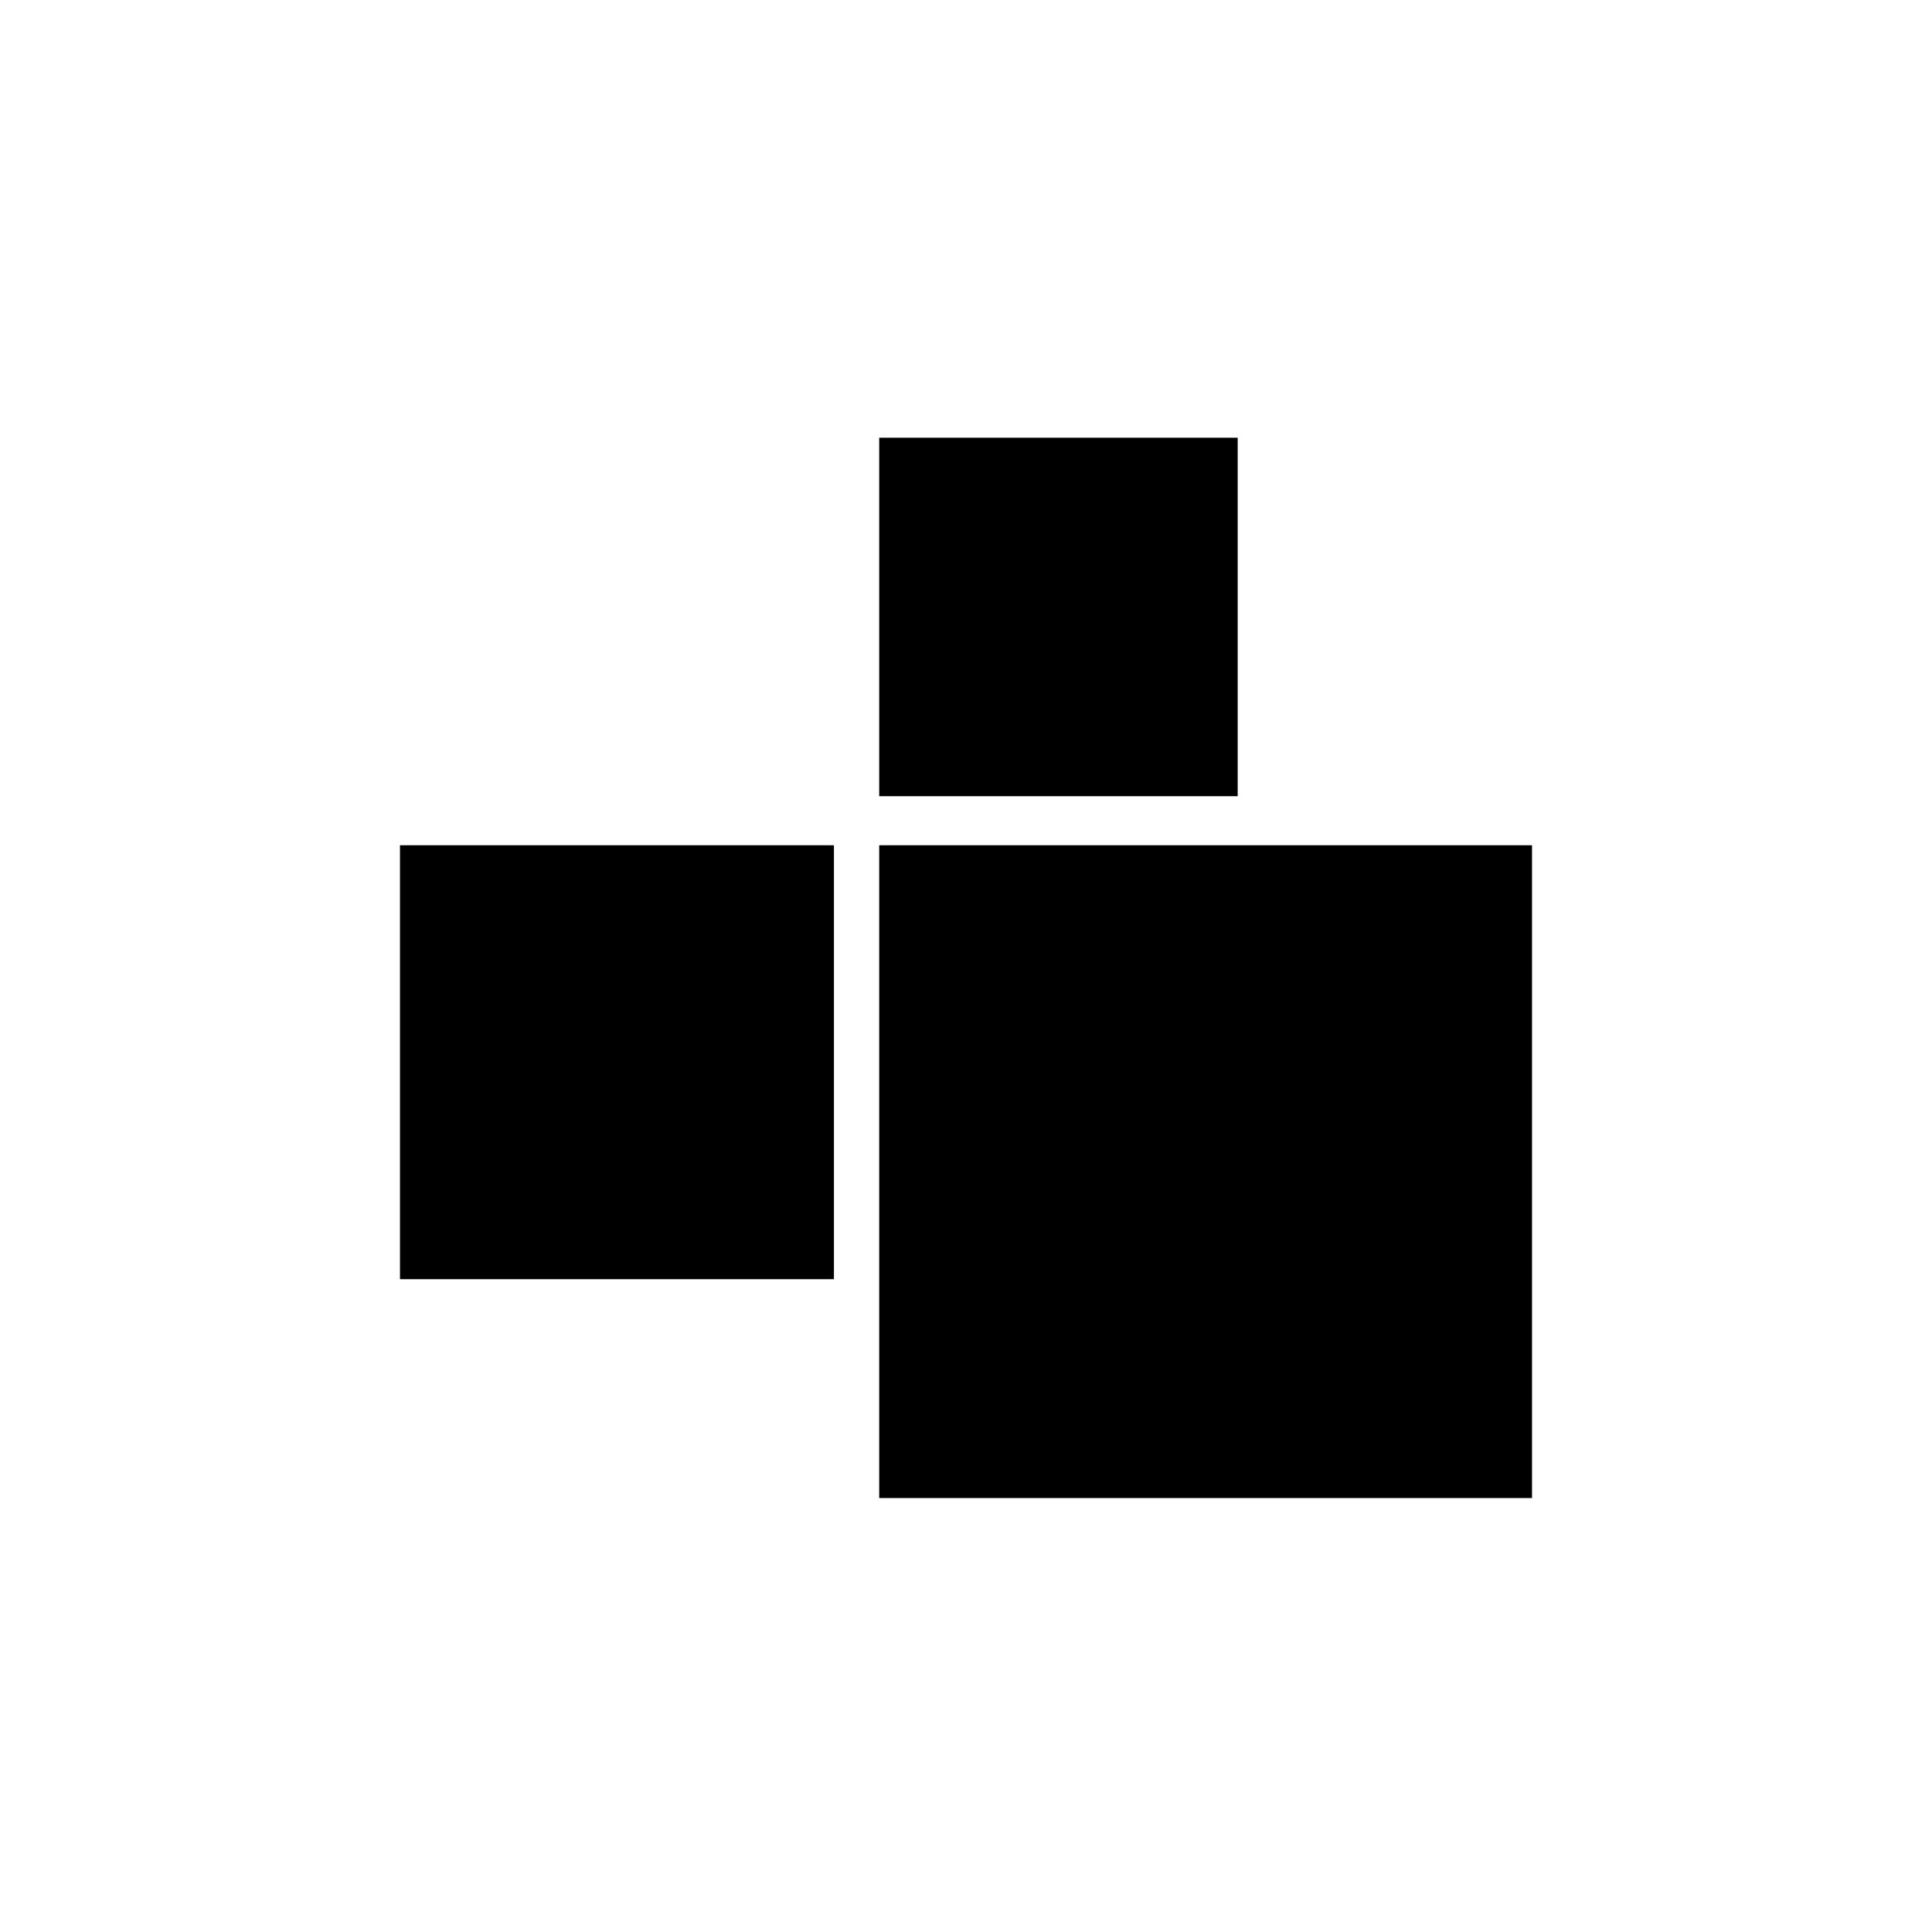
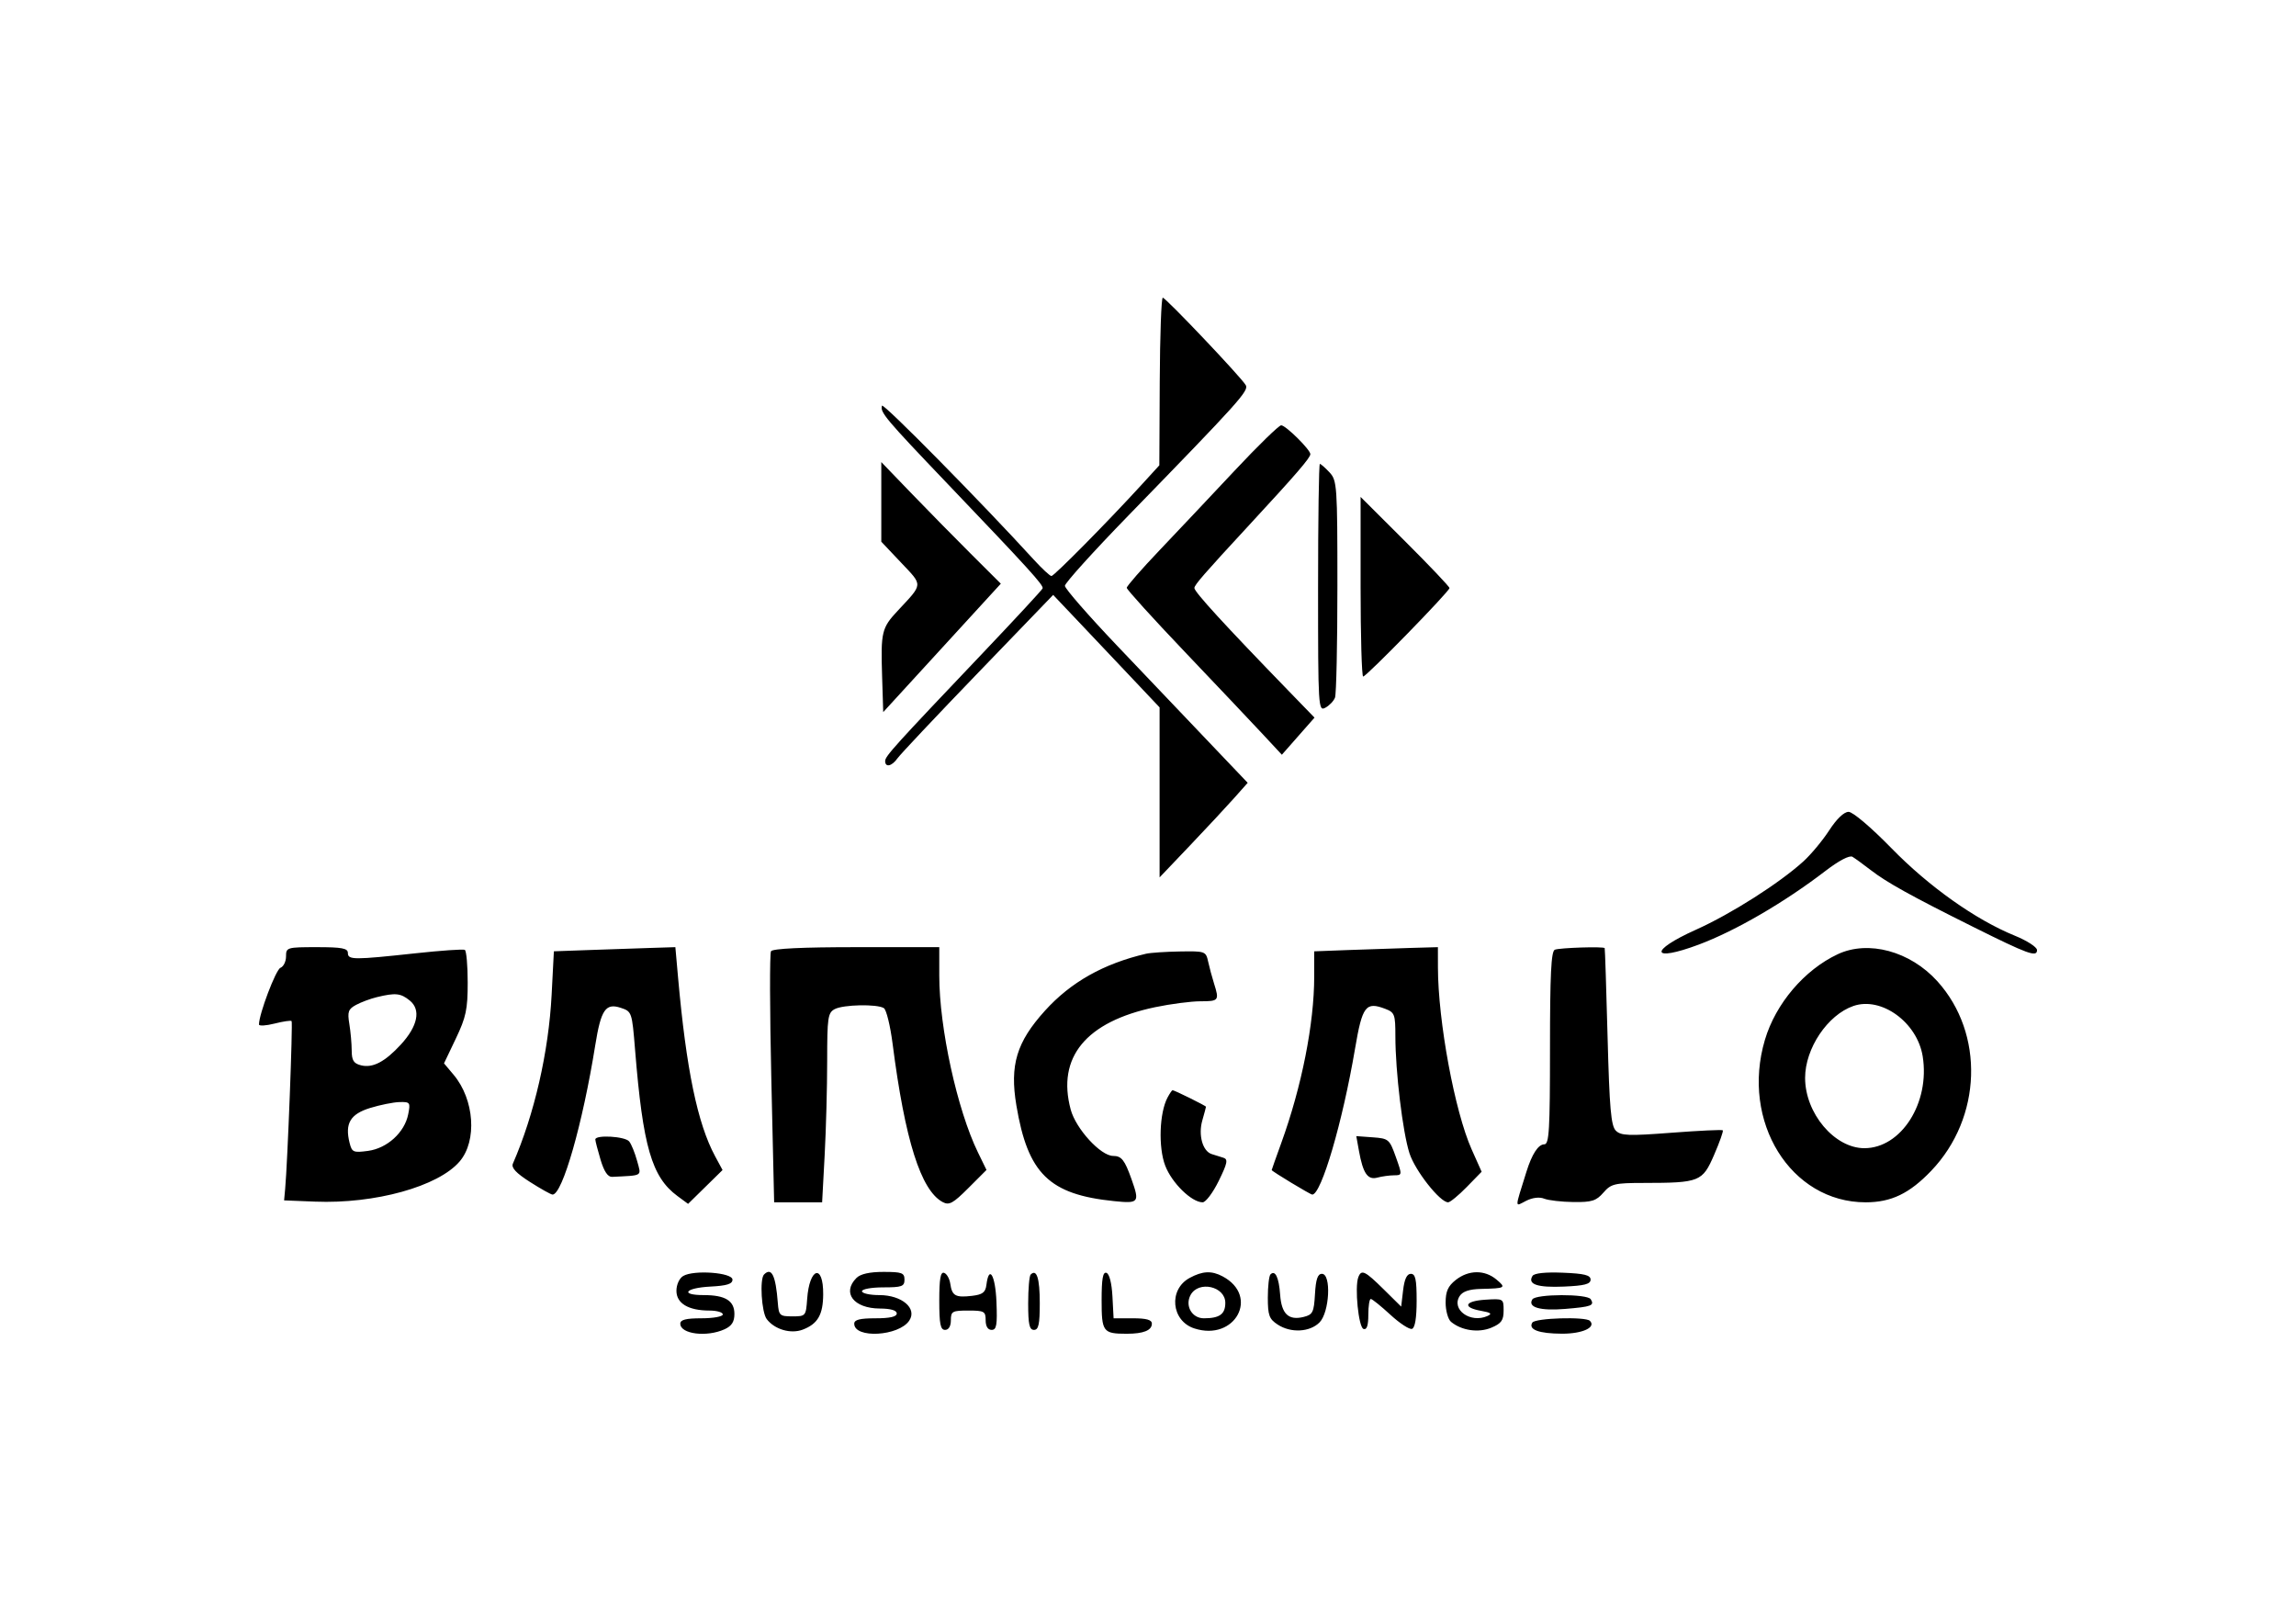
- <svg xmlns="http://www.w3.org/2000/svg" width="512" height="512" viewBox="0 0 512 512" version="1.1">
-   <path d="M 233 163.500 L 233 211 280.500 211 L 328 211 328 163.500 L 328 116 280.500 116 L 233 116 233 163.500 M 106 281.500 L 106 339 163.500 339 L 221 339 221 281.500 L 221 224 163.500 224 L 106 224 106 281.500 M 233 310.500 L 233 397 319.500 397 L 406 397 406 310.500 L 406 224 319.500 224 L 233 224 233 310.500" stroke="none" fill="black" fill-rule="evenodd" />
+ <svg xmlns="http://www.w3.org/2000/svg" width="594" height="420" viewBox="0 0 594 420" version="1.1">
+   <path d="M 300.038 98.682 L 299.933 120.364 295.300 125.432 C 286.607 134.942, 272.721 149, 272.020 149 C 271.636 149, 269.575 147.088, 267.442 144.750 C 253.942 129.961, 228.460 104.121, 228.186 104.942 C 227.630 106.610, 229.014 108.258, 245.136 125.134 C 266.224 147.206, 270.019 151.380, 269.739 152.193 C 269.607 152.574, 262.737 159.999, 254.471 168.693 C 231.353 193.007, 229 195.607, 229 196.847 C 229 198.603, 230.729 198.224, 232.193 196.146 C 232.912 195.126, 242.267 185.200, 252.983 174.088 L 272.465 153.884 278.483 160.230 C 281.792 163.721, 287.988 170.267, 292.250 174.777 L 300 182.978 300 204.966 L 300 226.953 307.836 218.727 C 312.145 214.202, 317.273 208.697, 319.232 206.494 L 322.792 202.488 312.646 191.839 C 307.066 185.982, 296.425 174.809, 289 167.010 C 281.575 159.210, 275.500 152.246, 275.500 151.532 C 275.500 150.819, 282.925 142.604, 292 133.277 C 320.694 103.786, 323.140 101.068, 322.290 99.619 C 321.059 97.523, 301.583 77.004, 300.822 77.002 C 300.449 77.001, 300.096 86.757, 300.038 98.682 M 319.456 121.695 C 313.430 128.128, 304.675 137.408, 300 142.319 C 295.325 147.230, 291.500 151.607, 291.500 152.047 C 291.500 152.486, 298.285 159.968, 306.577 168.673 C 314.869 177.378, 323.899 186.913, 326.642 189.863 L 331.631 195.227 335.855 190.427 L 340.080 185.628 333.229 178.564 C 316.719 161.540, 308.999 153.107, 309.001 152.097 C 309.003 151.311, 311.568 148.364, 323.110 135.888 C 335.334 122.674, 339 118.426, 339 117.474 C 339 116.312, 332.643 110.023, 331.456 110.011 C 330.882 110.005, 325.482 115.263, 319.456 121.695 M 228 129.821 L 228 140.120 233.133 145.547 C 238.832 151.573, 238.882 150.876, 232.231 157.999 C 228.101 162.422, 227.850 163.474, 228.207 174.850 L 228.500 184.200 243.712 167.590 L 258.924 150.981 251.159 143.241 C 246.888 138.983, 239.930 131.905, 235.697 127.512 L 228 119.523 228 129.821 M 341 152.035 C 341 183.093, 341.057 184.040, 342.882 183.063 C 343.918 182.509, 345.043 181.331, 345.382 180.446 C 345.722 179.561, 346 166.583, 346 151.607 C 346 125.586, 345.909 124.280, 343.961 122.189 C 342.840 120.985, 341.715 120, 341.461 120 C 341.207 120, 341 134.416, 341 152.035 M 352 151.766 C 352 164.545, 352.299 175, 352.665 175 C 353.509 175, 375 152.973, 375 152.109 C 375 151.756, 369.825 146.307, 363.500 140 L 352 128.533 352 151.766 M 473.248 214.767 C 471.549 217.389, 468.544 221.003, 466.571 222.799 C 460.359 228.451, 447.832 236.418, 438.750 240.491 C 426.490 245.990, 427.074 248.983, 439.500 244.333 C 448.999 240.778, 461.632 233.433, 472.250 225.292 C 475.743 222.613, 478.491 221.175, 479.250 221.627 C 479.938 222.037, 482.075 223.590, 484 225.077 C 488.144 228.279, 494.398 231.746, 510.563 239.800 C 524.698 246.842, 527 247.675, 527 245.751 C 527 244.991, 524.413 243.316, 521.250 242.030 C 511.121 237.910, 499.018 229.329, 489.331 219.399 C 484.069 214.005, 479.348 210, 478.250 210 C 477.065 210, 475.160 211.816, 473.248 214.767 M 74 247.393 C 74 248.709, 73.350 250.035, 72.557 250.340 C 71.363 250.798, 67 262.309, 67 264.999 C 67 265.433, 68.816 265.326, 71.036 264.763 C 73.256 264.199, 75.237 263.910, 75.440 264.119 C 75.783 264.474, 74.387 300.858, 73.776 307.500 L 73.500 310.500 81.500 310.821 C 97.024 311.445, 113.387 306.901, 118.916 300.430 C 123.482 295.087, 122.736 284.405, 117.349 278.003 L 114.870 275.057 117.935 268.636 C 120.569 263.117, 121 261.083, 121 254.166 C 121 249.740, 120.662 245.931, 120.250 245.702 C 119.838 245.473, 114.100 245.871, 107.500 246.585 C 91.471 248.320, 90 248.313, 90 246.500 C 90 245.292, 88.444 245, 82 245 C 74.229 245, 74 245.068, 74 247.393 M 152.397 245.743 L 143.294 246.071 142.714 257.286 C 141.948 272.106, 138.242 288.263, 132.687 301 C 132.225 302.059, 133.531 303.455, 137.132 305.750 C 139.936 307.538, 142.557 309, 142.955 309 C 145.509 309, 150.742 290.690, 154.003 270.338 C 155.472 261.172, 156.683 259.397, 160.587 260.688 C 163.463 261.640, 163.510 261.778, 164.302 271.576 C 166.323 296.577, 168.611 304.470, 175.257 309.369 L 178.015 311.402 182.473 307.026 L 186.932 302.651 185.003 299.075 C 180.444 290.622, 177.534 276.561, 175.414 252.750 L 174.724 245 168.112 245.208 C 164.475 245.322, 157.404 245.563, 152.397 245.743 M 199.467 246.053 C 199.109 246.632, 199.146 261.482, 199.548 279.053 L 200.279 311 206.486 311 L 212.693 311 213.346 298.843 C 213.706 292.157, 214 281.147, 214 274.378 C 214 263.233, 214.183 261.973, 215.934 261.035 C 218.155 259.846, 226.928 259.667, 228.669 260.774 C 229.312 261.184, 230.329 265.339, 230.928 270.009 C 234.121 294.899, 238.238 307.916, 243.872 310.932 C 245.557 311.833, 246.547 311.295, 250.534 307.308 L 255.217 302.626 252.993 298.063 C 247.640 287.079, 243 265.866, 243 252.379 L 243 245 221.559 245 C 207.627 245, 199.890 245.369, 199.467 246.053 M 348.750 245.745 L 340 246.078 340 252.597 C 340 264.765, 336.772 281.065, 331.463 295.701 C 330.108 299.436, 329 302.567, 329 302.660 C 329 302.954, 339.009 309, 339.495 309 C 341.841 309, 347.338 290.259, 350.562 271.270 C 352.440 260.204, 353.326 259.033, 358.368 260.950 C 360.811 261.879, 361 262.385, 361 268.015 C 361 277.164, 362.893 292.893, 364.647 298.315 C 366.109 302.837, 372.541 311, 374.642 311 C 375.166 311, 377.331 309.221, 379.455 307.047 L 383.315 303.093 380.726 297.297 C 376.363 287.527, 372.033 264.157, 372.009 250.250 L 372 245 364.750 245.206 C 360.762 245.319, 353.563 245.561, 348.750 245.745 M 402.250 245.662 C 401.297 246.047, 401 252.086, 401 271.083 C 401 292.299, 400.782 296, 399.535 296 C 397.967 296, 396.328 298.520, 394.890 303.139 C 391.828 312.979, 391.836 312.134, 394.823 310.616 C 396.473 309.778, 398.268 309.563, 399.500 310.058 C 400.600 310.499, 404.006 310.891, 407.070 310.930 C 411.812 310.990, 412.962 310.629, 414.813 308.500 C 416.802 306.213, 417.690 305.999, 425.243 305.989 C 439.724 305.970, 440.442 305.684, 443.451 298.746 C 444.886 295.436, 445.902 292.568, 445.707 292.373 C 445.512 292.178, 439.549 292.462, 432.456 293.003 C 421.331 293.853, 419.349 293.778, 418.030 292.461 C 416.785 291.218, 416.388 286.698, 415.899 268.217 C 415.568 255.723, 415.231 245.387, 415.149 245.250 C 414.874 244.789, 403.515 245.152, 402.250 245.662 M 475.435 246.829 C 466.810 250.877, 459.382 259.607, 456.605 268.960 C 450.321 290.118, 463.264 311, 482.662 311 C 489.285 311, 494.004 308.730, 499.641 302.833 C 512.755 289.113, 513.456 267.366, 501.222 253.824 C 494.196 246.047, 483.361 243.108, 475.435 246.829 M 296.500 246.701 C 285.485 249.282, 277.035 254.041, 270.350 261.429 C 262.992 269.560, 261.200 275.495, 262.949 285.942 C 265.904 303.591, 271.417 308.985, 288.250 310.694 C 294.660 311.345, 294.881 311.064, 292.727 305 C 290.966 300.043, 290.142 299, 287.983 299 C 284.765 299, 278.338 291.983, 277.001 287.010 C 273.365 273.485, 280.953 264.274, 298.815 260.532 C 302.839 259.690, 308.126 259, 310.565 259 C 315.329 259, 315.477 258.807, 314.083 254.399 C 313.578 252.805, 312.895 250.262, 312.564 248.750 C 311.977 246.067, 311.798 246.003, 305.231 246.116 C 301.529 246.180, 297.600 246.443, 296.500 246.701 M 97.500 257.929 C 95.850 258.327, 93.436 259.224, 92.135 259.923 C 90.102 261.015, 89.855 261.706, 90.374 264.847 C 90.706 266.856, 90.983 269.954, 90.989 271.731 C 90.998 274.305, 91.489 275.085, 93.407 275.566 C 96.420 276.322, 99.587 274.670, 103.702 270.196 C 108.089 265.426, 108.948 261.186, 106.011 258.808 C 103.651 256.897, 102.339 256.761, 97.500 257.929 M 479.500 260.214 C 472.819 262.520, 467 271.186, 467 278.827 C 467 287.970, 474.617 297, 482.331 297 C 491.879 297, 499.343 285.254, 497.424 273.250 C 496.018 264.458, 486.743 257.713, 479.500 260.214 M 302.056 283.895 C 299.944 287.843, 299.638 296.763, 301.452 301.514 C 303.161 305.987, 308.278 311, 311.136 311 C 311.932 311, 313.804 308.512, 315.295 305.470 C 317.553 300.868, 317.755 299.861, 316.504 299.470 C 315.677 299.212, 314.318 298.787, 313.485 298.526 C 311.137 297.790, 309.966 293.606, 311.050 289.824 C 311.573 288.003, 312 286.408, 312 286.280 C 312 286.038, 303.837 282, 303.347 282 C 303.195 282, 302.614 282.853, 302.056 283.895 M 95.762 286.596 C 90.615 288.179, 89.183 290.610, 90.442 295.625 C 91.051 298.051, 91.412 298.208, 95.207 297.699 C 100.161 297.035, 104.667 292.938, 105.602 288.250 C 106.215 285.177, 106.094 285.004, 103.375 285.070 C 101.794 285.108, 98.368 285.795, 95.762 286.596 M 154.015 294.750 C 154.024 295.163, 154.636 297.525, 155.376 300 C 156.283 303.036, 157.254 304.473, 158.360 304.417 C 166.499 304.003, 165.938 304.365, 164.815 300.250 C 164.253 298.188, 163.334 295.938, 162.774 295.250 C 161.691 293.921, 153.990 293.482, 154.015 294.750 M 351.575 297.690 C 352.631 303.534, 353.832 305.280, 356.336 304.608 C 357.526 304.289, 359.468 304.021, 360.652 304.014 C 362.790 304, 362.793 303.969, 361.110 299.250 C 359.482 294.685, 359.250 294.488, 355.152 294.190 L 350.887 293.879 351.575 297.690 M 176.750 330.056 C 175.751 330.652, 175 332.296, 175 333.889 C 175 337.146, 178.101 339, 183.547 339 C 185.446 339, 187 339.450, 187 340 C 187 340.550, 184.525 341, 181.500 341 C 177.466 341, 176 341.371, 176 342.393 C 176 345.081, 182.834 345.944, 187.453 343.839 C 189.301 342.997, 190 341.909, 190 339.875 C 190 336.454, 187.634 335, 182.066 335 C 175.820 335, 177.244 333.139, 183.750 332.800 C 188.061 332.575, 189.500 332.125, 189.500 331 C 189.500 329.165, 179.488 328.424, 176.750 330.056 M 197.667 329.667 C 196.496 330.837, 197.015 339.436, 198.363 341.211 C 200.398 343.888, 204.576 345.112, 207.669 343.936 C 211.561 342.456, 212.932 340.094, 212.968 334.809 C 213.023 326.773, 209.401 327.830, 208.819 336.020 C 208.506 340.413, 208.432 340.500, 205 340.500 C 201.718 340.500, 201.483 340.282, 201.230 337 C 200.683 329.901, 199.620 327.714, 197.667 329.667 M 221.571 330.571 C 217.751 334.391, 220.852 338.442, 227.623 338.477 C 230.439 338.492, 231.995 338.945, 231.997 339.750 C 231.999 340.599, 230.235 341, 226.500 341 C 222.466 341, 221 341.371, 221 342.393 C 221 346.299, 232.526 345.658, 235.235 341.600 C 237.349 338.434, 233.325 335, 227.500 335 C 225.025 335, 223 334.550, 223 334 C 223 333.450, 225.475 333, 228.500 333 C 233.333 333, 234 332.758, 234 331 C 234 329.246, 233.333 329, 228.571 329 C 224.970 329, 222.614 329.529, 221.571 330.571 M 243 336.417 C 243 342.491, 243.299 344, 244.500 344 C 245.433 344, 246 343.056, 246 341.500 C 246 339.204, 246.367 339, 250.500 339 C 254.633 339, 255 339.204, 255 341.500 C 255 343.087, 255.564 344, 256.544 344 C 257.821 344, 258.037 342.746, 257.794 336.750 C 257.513 329.832, 255.864 327.051, 255.193 332.366 C 254.948 334.313, 254.202 334.874, 251.430 335.198 C 247.201 335.692, 246.301 335.189, 245.851 332.078 C 245.658 330.746, 244.938 329.471, 244.250 329.245 C 243.324 328.940, 243 330.797, 243 336.417 M 266.639 329.694 C 266.288 330.046, 266 333.408, 266 337.167 C 266 342.574, 266.313 344, 267.500 344 C 268.689 344, 269 342.562, 269 337.059 C 269 330.626, 268.201 328.133, 266.639 329.694 M 285 336.310 C 285 344.524, 285.356 345, 291.500 345 C 295.827 345, 298 344.128, 298 342.393 C 298 341.390, 296.614 341, 293.050 341 L 288.100 341 287.800 335.329 C 287.619 331.911, 287.003 329.494, 286.250 329.246 C 285.325 328.940, 285 330.775, 285 336.310 M 307.763 330.565 C 302.248 333.558, 303.007 341.675, 308.984 343.619 C 319.515 347.044, 325.924 335.281, 316.316 330.163 C 313.452 328.638, 311.111 328.748, 307.763 330.565 M 328.683 329.650 C 328.308 330.026, 328 332.723, 328 335.644 C 328 340.235, 328.346 341.181, 330.554 342.628 C 333.951 344.853, 338.840 344.605, 341.366 342.078 C 343.964 339.480, 344.467 329.500, 342 329.500 C 340.896 329.500, 340.420 330.884, 340.198 334.744 C 339.927 339.448, 339.628 340.055, 337.293 340.641 C 333.377 341.624, 331.543 339.899, 331.187 334.898 C 330.868 330.421, 329.914 328.420, 328.683 329.650 M 351.415 330.362 C 350.427 332.936, 351.463 343.330, 352.750 343.754 C 353.613 344.039, 354 342.903, 354 340.083 C 354 337.837, 354.287 336, 354.638 336 C 354.989 336, 357.262 337.830, 359.688 340.067 C 362.115 342.303, 364.640 343.953, 365.300 343.733 C 366.079 343.474, 366.500 340.907, 366.500 336.417 C 366.500 330.935, 366.189 329.500, 365 329.500 C 363.981 329.500, 363.340 330.860, 363 333.739 L 362.500 337.977 358 333.534 C 353.125 328.721, 352.213 328.281, 351.415 330.362 M 376.635 331.073 C 374.613 332.663, 374 334.031, 374 336.950 C 374 339.043, 374.631 341.279, 375.403 341.920 C 378.128 344.181, 382.527 344.818, 385.830 343.430 C 388.423 342.339, 389 341.531, 389 338.993 C 389 335.915, 388.962 335.893, 384.250 336.195 C 378.868 336.541, 378.266 338.209, 383.211 339.079 C 385.721 339.521, 386.103 339.836, 384.823 340.408 C 380.432 342.372, 375.388 338.755, 377.629 335.250 C 378.396 334.052, 380.129 333.469, 383.124 333.401 C 389.514 333.256, 389.730 333.125, 387.139 330.967 C 384.086 328.423, 379.950 328.465, 376.635 331.073 M 396.472 330.045 C 395.134 332.211, 397.746 333.096, 404.599 332.799 C 409.934 332.568, 411.500 332.160, 411.500 331 C 411.500 329.833, 409.907 329.435, 404.335 329.208 C 399.792 329.023, 396.915 329.329, 396.472 330.045 M 308 335 C 306.516 337.773, 308.374 341, 311.453 341 C 315.520 341, 317 339.933, 317 337 C 317 332.715, 310.050 331.170, 308 335 M 396.431 336.112 C 395.166 338.158, 398.444 339.114, 404.892 338.579 C 411.771 338.008, 412.558 337.711, 411.541 336.067 C 410.659 334.639, 397.317 334.679, 396.431 336.112 M 396.431 342.112 C 395.314 343.920, 398.123 344.968, 404.128 344.985 C 409.415 344.999, 413.006 343.339, 411.325 341.658 C 410.195 340.528, 397.164 340.925, 396.431 342.112" stroke="none" fill="black" fill-rule="evenodd" />
</svg>
